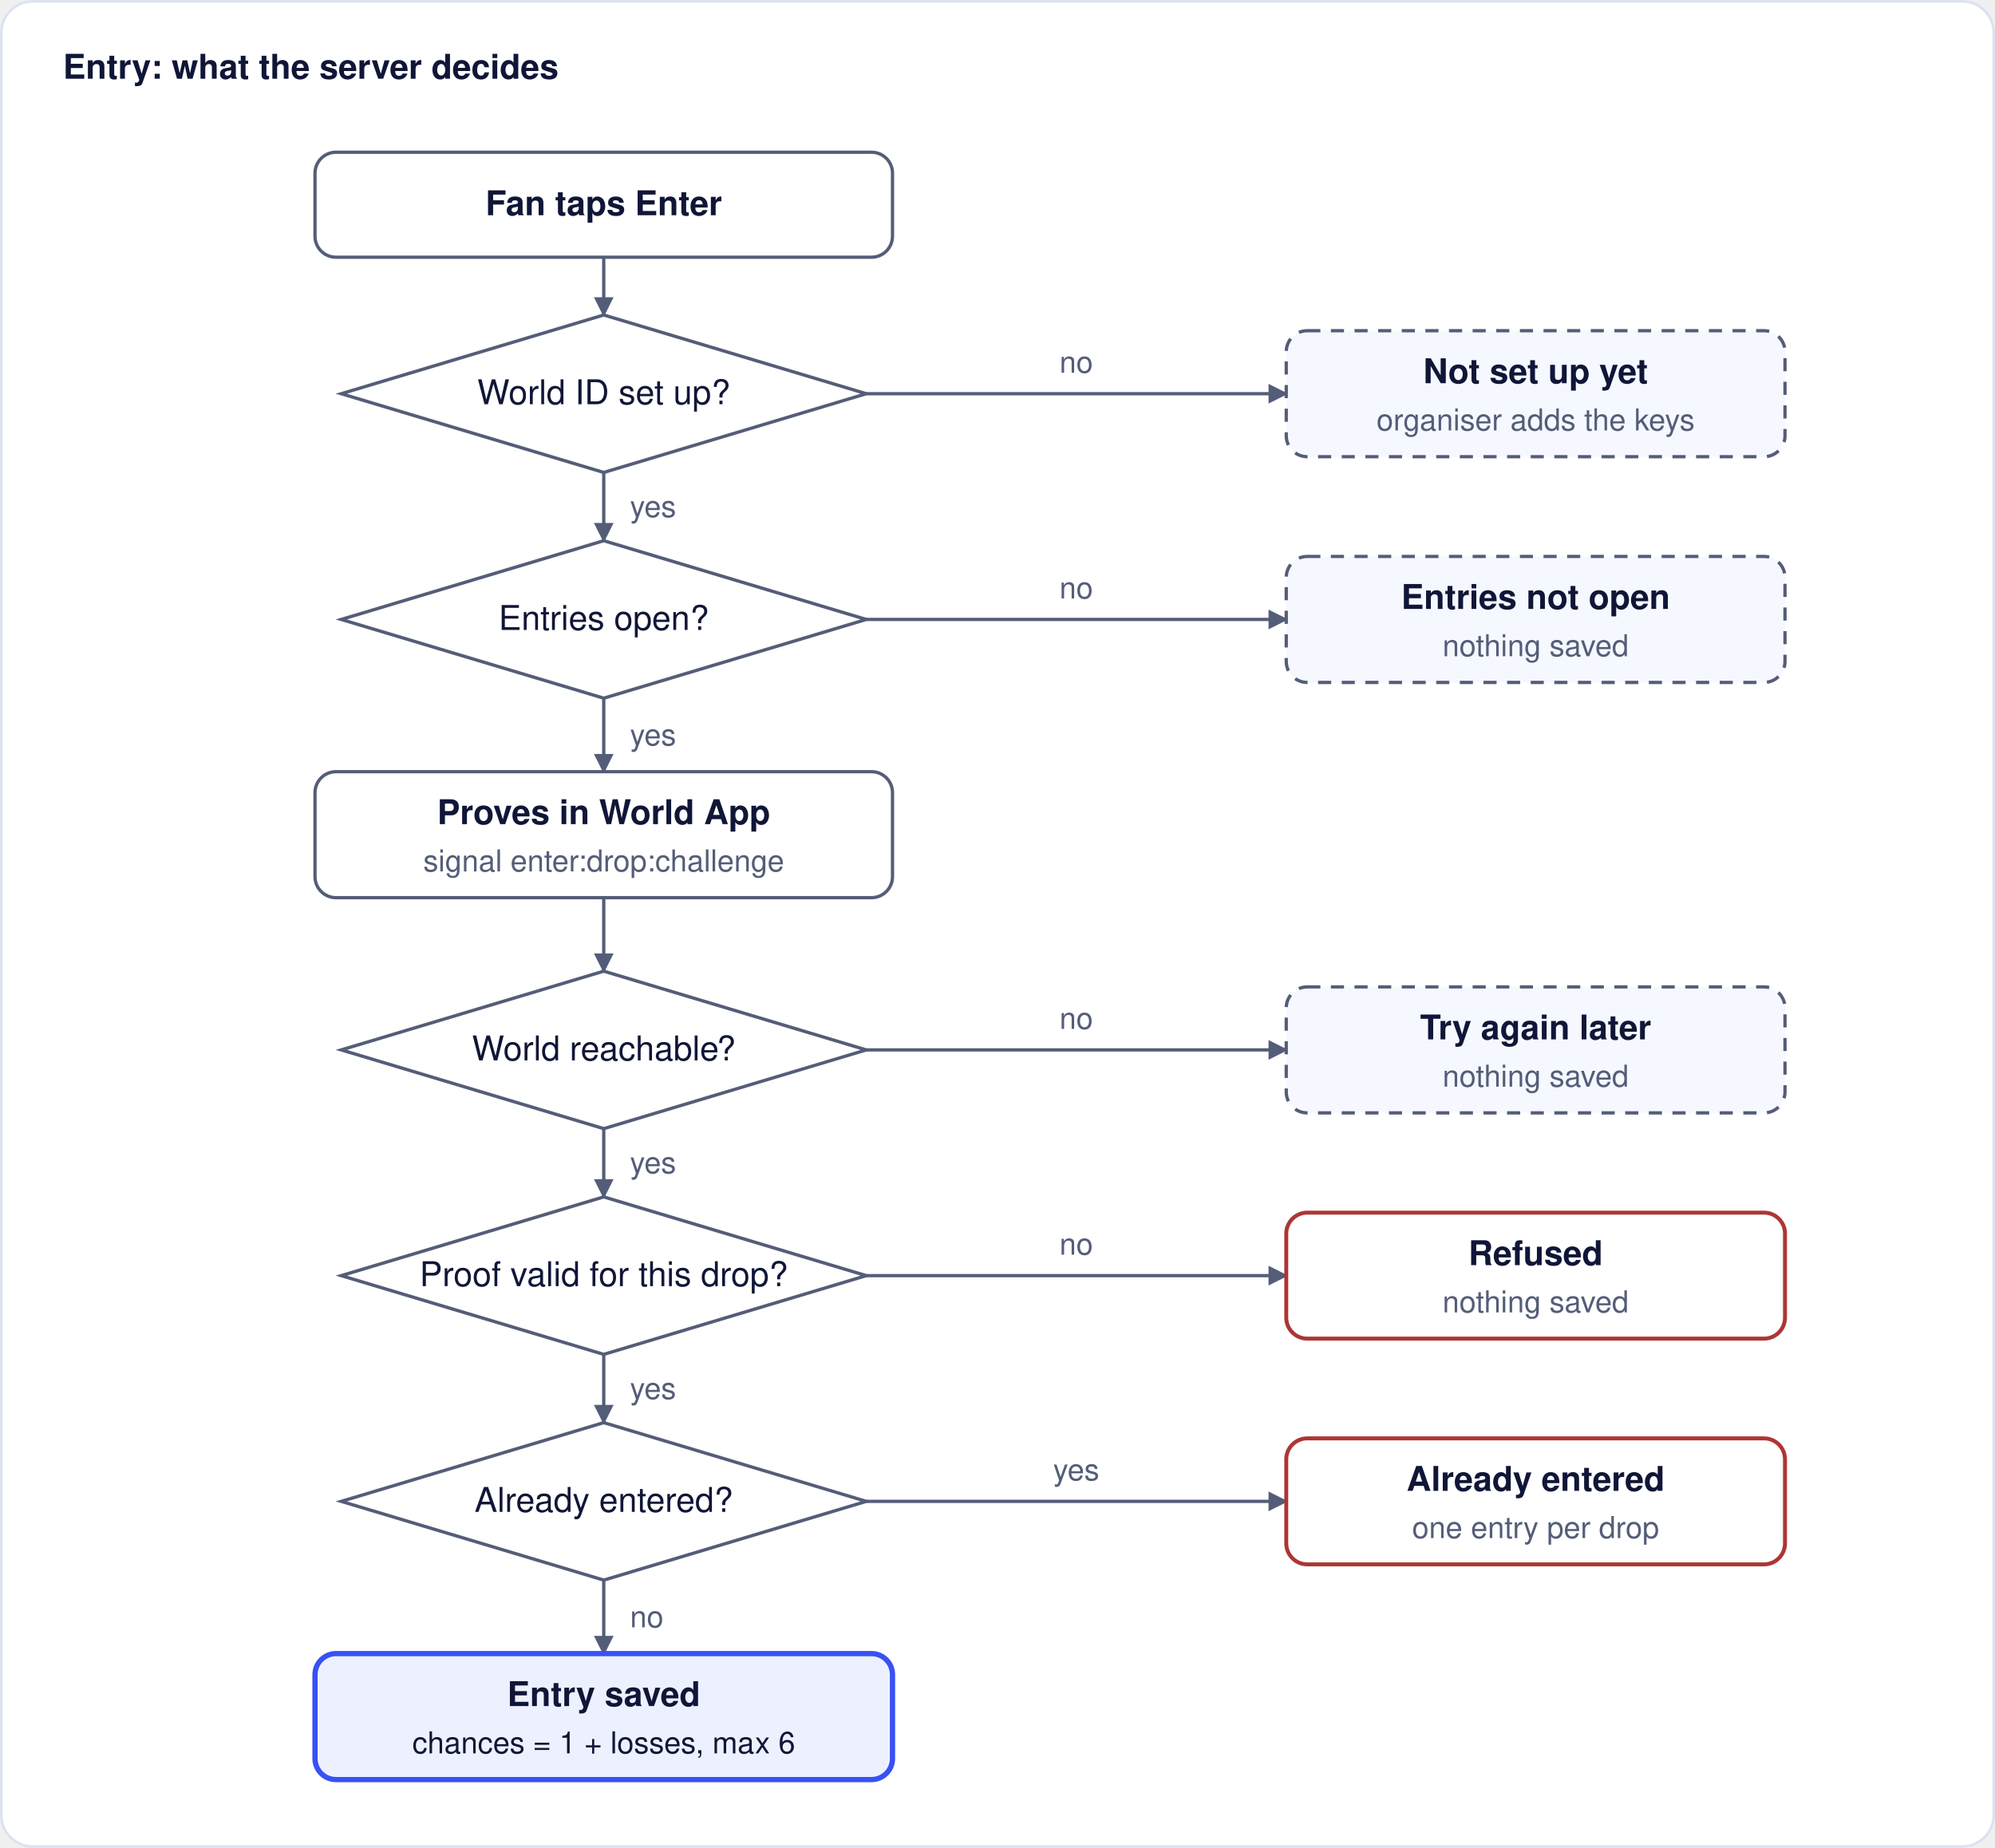
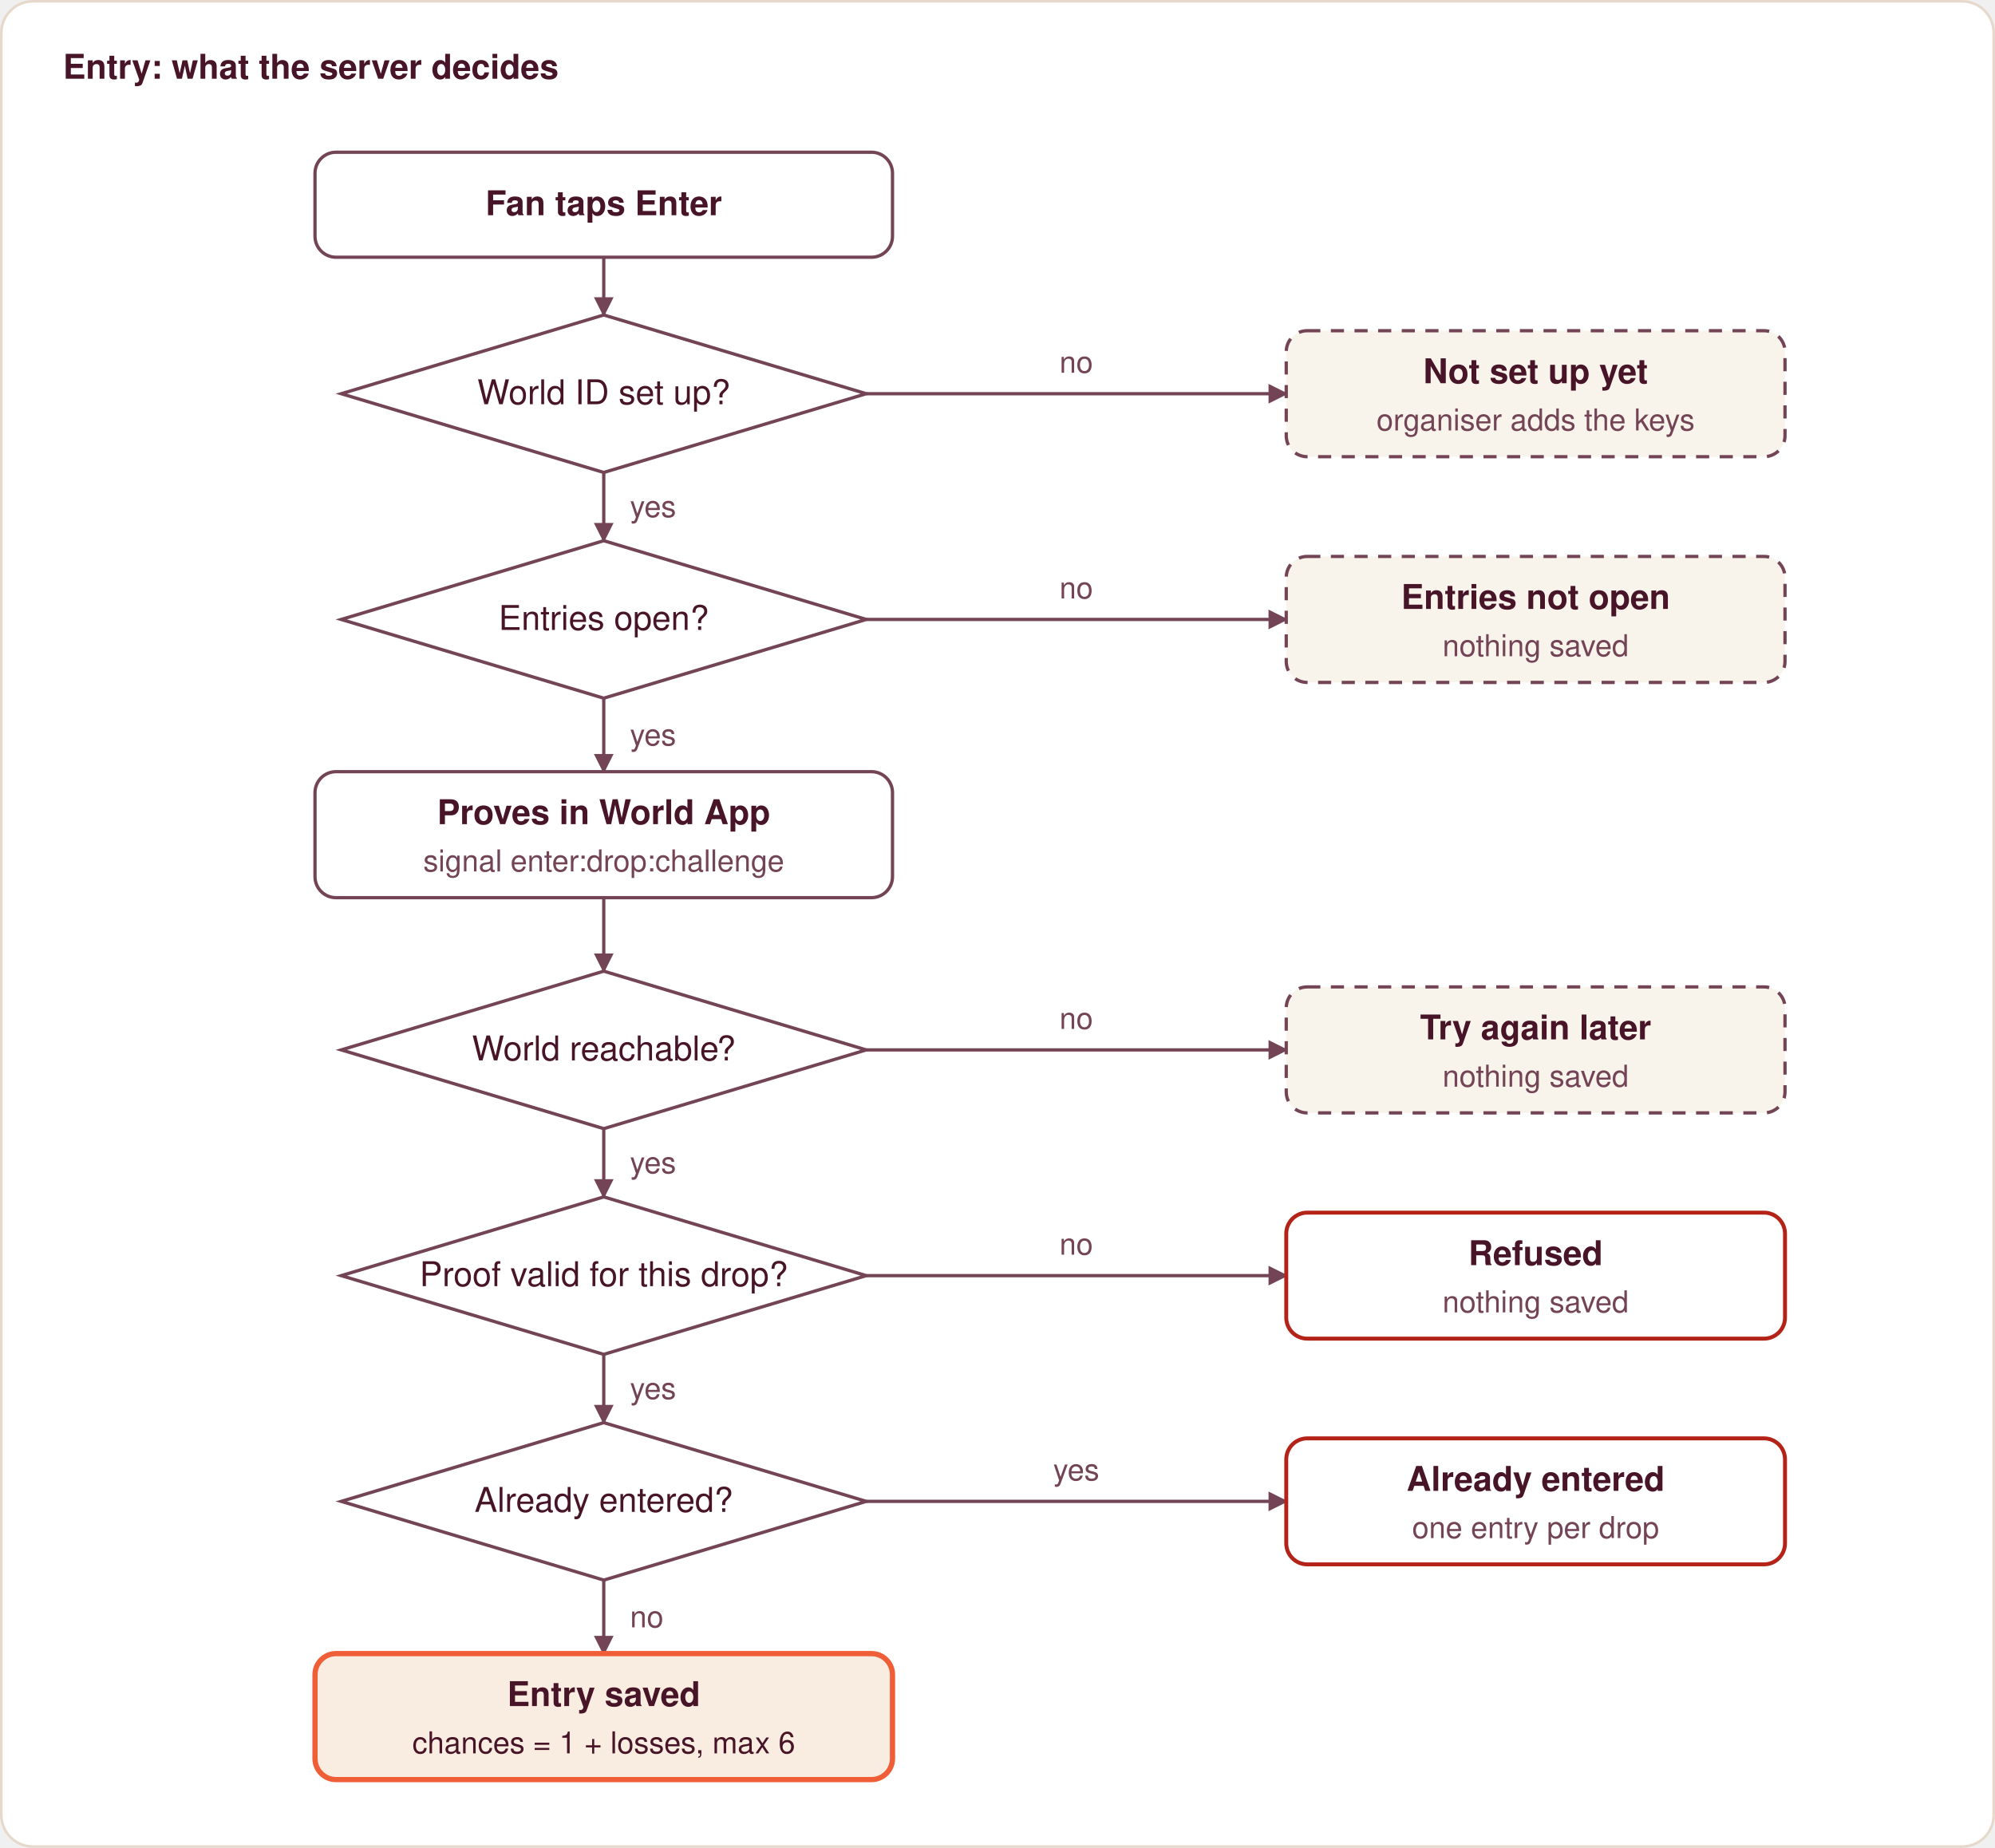
- <svg xmlns="http://www.w3.org/2000/svg" viewBox="0 0 760 704" width="760" height="704" role="img" font-size="13" font-family="Manrope, -apple-system, BlinkMacSystemFont, 'Segoe UI', Helvetica, Arial, sans-serif">
-   <rect x="0.5" y="0.5" width="759" height="703" rx="12" fill="#FFFFFF" stroke="#DCE2F1" />
+ <svg xmlns="http://www.w3.org/2000/svg" viewBox="0 0 760 704" width="760" height="704" role="img" font-size="13" font-family="Geist, -apple-system, BlinkMacSystemFont, 'Segoe UI', Helvetica, Arial, sans-serif">
+   <rect x="0.5" y="0.5" width="759" height="703" rx="12" fill="#FFFFFF" stroke="#E6D9CC" />
  <defs>
    <marker id="entry-arrow" viewBox="0 0 10 10" refX="9" refY="5" markerWidth="6" markerHeight="6" orient="auto-start-reverse">
-       <path d="M0 0L10 5L0 10z" fill="#545D78" />
+       <path d="M0 0L10 5L0 10z" fill="#734455" />
    </marker>
  </defs>
-   <text x="24" y="30" text-anchor="start" font-weight="600" fill="#101637">Entry: what the server decides</text>
-   <g fill="none" stroke="#545D78" stroke-width="1.25">
+   <text x="24" y="30" text-anchor="start" font-weight="600" fill="#481427">Entry: what the server decides</text>
+   <g fill="none" stroke="#734455" stroke-width="1.25">
    <path d="M230 98V120" marker-end="url(#entry-arrow)" />
    <path d="M230 180V206" marker-end="url(#entry-arrow)" />
    <path d="M230 266V294" marker-end="url(#entry-arrow)" />
    <path d="M230 342V370" marker-end="url(#entry-arrow)" />
    <path d="M230 430V456" marker-end="url(#entry-arrow)" />
    <path d="M230 516V542" marker-end="url(#entry-arrow)" />
    <path d="M230 602V630" marker-end="url(#entry-arrow)" />
    <path d="M330 150H490" marker-end="url(#entry-arrow)" />
    <path d="M330 236H490" marker-end="url(#entry-arrow)" />
    <path d="M330 400H490" marker-end="url(#entry-arrow)" />
    <path d="M330 486H490" marker-end="url(#entry-arrow)" />
    <path d="M330 572H490" marker-end="url(#entry-arrow)" />
  </g>
-   <rect x="120" y="58" width="220" height="40" rx="8" fill="#FFFFFF" stroke="#545D78" stroke-width="1.25" />
-   <text x="230" y="82" text-anchor="middle" font-weight="600" fill="#101637">Fan taps Enter</text>
-   <polygon points="130,150 230,120 330,150 230,180" fill="#FFFFFF" stroke="#545D78" stroke-width="1.25" />
-   <text x="230" y="154" text-anchor="middle" fill="#101637">World ID set up?</text>
-   <polygon points="130,236 230,206 330,236 230,266" fill="#FFFFFF" stroke="#545D78" stroke-width="1.25" />
-   <text x="230" y="240" text-anchor="middle" fill="#101637">Entries open?</text>
-   <polygon points="130,400 230,370 330,400 230,430" fill="#FFFFFF" stroke="#545D78" stroke-width="1.25" />
-   <text x="230" y="404" text-anchor="middle" fill="#101637">World reachable?</text>
-   <polygon points="130,486 230,456 330,486 230,516" fill="#FFFFFF" stroke="#545D78" stroke-width="1.25" />
-   <text x="230" y="490" text-anchor="middle" fill="#101637">Proof valid for this drop?</text>
-   <polygon points="130,572 230,542 330,572 230,602" fill="#FFFFFF" stroke="#545D78" stroke-width="1.25" />
-   <text x="230" y="576" text-anchor="middle" fill="#101637">Already entered?</text>
-   <rect x="120" y="294" width="220" height="48" rx="8" fill="#FFFFFF" stroke="#545D78" stroke-width="1.25" />
-   <text x="230" y="314" text-anchor="middle" font-weight="600" fill="#101637">Proves in World App</text>
-   <text x="230" y="332" text-anchor="middle" font-size="11.5" fill="#545D78">signal enter:drop:challenge</text>
-   <rect x="120" y="630" width="220" height="48" rx="8" fill="#EDF1FF" stroke="#3851F5" stroke-width="2" />
-   <text x="230" y="650" text-anchor="middle" font-weight="600" fill="#101637">Entry saved</text>
-   <text x="230" y="668" text-anchor="middle" font-size="11.5" fill="#101637">chances = 1 + losses, max 6</text>
-   <rect x="490" y="126" width="190" height="48" rx="8" fill="#F6F8FF" stroke="#545D78" stroke-width="1.25" stroke-dasharray="5 4" />
-   <text x="585" y="146" text-anchor="middle" font-weight="600" fill="#101637">Not set up yet</text>
-   <text x="585" y="164" text-anchor="middle" font-size="11.5" fill="#545D78">organiser adds the keys</text>
-   <text x="410" y="142" text-anchor="middle" font-size="11.5" fill="#545D78">no</text>
-   <rect x="490" y="212" width="190" height="48" rx="8" fill="#F6F8FF" stroke="#545D78" stroke-width="1.25" stroke-dasharray="5 4" />
-   <text x="585" y="232" text-anchor="middle" font-weight="600" fill="#101637">Entries not open</text>
-   <text x="585" y="250" text-anchor="middle" font-size="11.5" fill="#545D78">nothing saved</text>
-   <text x="410" y="228" text-anchor="middle" font-size="11.5" fill="#545D78">no</text>
-   <rect x="490" y="376" width="190" height="48" rx="8" fill="#F6F8FF" stroke="#545D78" stroke-width="1.25" stroke-dasharray="5 4" />
-   <text x="585" y="396" text-anchor="middle" font-weight="600" fill="#101637">Try again later</text>
-   <text x="585" y="414" text-anchor="middle" font-size="11.5" fill="#545D78">nothing saved</text>
-   <text x="410" y="392" text-anchor="middle" font-size="11.5" fill="#545D78">no</text>
-   <rect x="490" y="462" width="190" height="48" rx="8" fill="#FFFFFF" stroke="#AD3535" stroke-width="1.5" />
-   <text x="585" y="482" text-anchor="middle" font-weight="600" fill="#101637">Refused</text>
-   <text x="585" y="500" text-anchor="middle" font-size="11.5" fill="#545D78">nothing saved</text>
-   <text x="410" y="478" text-anchor="middle" font-size="11.5" fill="#545D78">no</text>
-   <rect x="490" y="548" width="190" height="48" rx="8" fill="#FFFFFF" stroke="#AD3535" stroke-width="1.5" />
-   <text x="585" y="568" text-anchor="middle" font-weight="600" fill="#101637">Already entered</text>
-   <text x="585" y="586" text-anchor="middle" font-size="11.5" fill="#545D78">one entry per drop</text>
-   <text x="410" y="564" text-anchor="middle" font-size="11.5" fill="#545D78">yes</text>
-   <text x="240" y="197" text-anchor="start" font-size="11.5" fill="#545D78">yes</text>
-   <text x="240" y="284" text-anchor="start" font-size="11.5" fill="#545D78">yes</text>
-   <text x="240" y="447" text-anchor="start" font-size="11.5" fill="#545D78">yes</text>
-   <text x="240" y="533" text-anchor="start" font-size="11.5" fill="#545D78">yes</text>
-   <text x="240" y="620" text-anchor="start" font-size="11.5" fill="#545D78">no</text>
+   <rect x="120" y="58" width="220" height="40" rx="8" fill="#FFFFFF" stroke="#734455" stroke-width="1.25" />
+   <text x="230" y="82" text-anchor="middle" font-weight="600" fill="#481427">Fan taps Enter</text>
+   <polygon points="130,150 230,120 330,150 230,180" fill="#FFFFFF" stroke="#734455" stroke-width="1.25" />
+   <text x="230" y="154" text-anchor="middle" fill="#481427">World ID set up?</text>
+   <polygon points="130,236 230,206 330,236 230,266" fill="#FFFFFF" stroke="#734455" stroke-width="1.25" />
+   <text x="230" y="240" text-anchor="middle" fill="#481427">Entries open?</text>
+   <polygon points="130,400 230,370 330,400 230,430" fill="#FFFFFF" stroke="#734455" stroke-width="1.25" />
+   <text x="230" y="404" text-anchor="middle" fill="#481427">World reachable?</text>
+   <polygon points="130,486 230,456 330,486 230,516" fill="#FFFFFF" stroke="#734455" stroke-width="1.25" />
+   <text x="230" y="490" text-anchor="middle" fill="#481427">Proof valid for this drop?</text>
+   <polygon points="130,572 230,542 330,572 230,602" fill="#FFFFFF" stroke="#734455" stroke-width="1.25" />
+   <text x="230" y="576" text-anchor="middle" fill="#481427">Already entered?</text>
+   <rect x="120" y="294" width="220" height="48" rx="8" fill="#FFFFFF" stroke="#734455" stroke-width="1.25" />
+   <text x="230" y="314" text-anchor="middle" font-weight="600" fill="#481427">Proves in World App</text>
+   <text x="230" y="332" text-anchor="middle" font-size="11.5" fill="#734455">signal enter:drop:challenge</text>
+   <rect x="120" y="630" width="220" height="48" rx="8" fill="#F9EDE2" stroke="#EF5E36" stroke-width="2" />
+   <text x="230" y="650" text-anchor="middle" font-weight="600" fill="#481427">Entry saved</text>
+   <text x="230" y="668" text-anchor="middle" font-size="11.5" fill="#481427">chances = 1 + losses, max 6</text>
+   <rect x="490" y="126" width="190" height="48" rx="8" fill="#F8F3EB" stroke="#734455" stroke-width="1.25" stroke-dasharray="5 4" />
+   <text x="585" y="146" text-anchor="middle" font-weight="600" fill="#481427">Not set up yet</text>
+   <text x="585" y="164" text-anchor="middle" font-size="11.5" fill="#734455">organiser adds the keys</text>
+   <text x="410" y="142" text-anchor="middle" font-size="11.5" fill="#734455">no</text>
+   <rect x="490" y="212" width="190" height="48" rx="8" fill="#F8F3EB" stroke="#734455" stroke-width="1.25" stroke-dasharray="5 4" />
+   <text x="585" y="232" text-anchor="middle" font-weight="600" fill="#481427">Entries not open</text>
+   <text x="585" y="250" text-anchor="middle" font-size="11.5" fill="#734455">nothing saved</text>
+   <text x="410" y="228" text-anchor="middle" font-size="11.5" fill="#734455">no</text>
+   <rect x="490" y="376" width="190" height="48" rx="8" fill="#F8F3EB" stroke="#734455" stroke-width="1.25" stroke-dasharray="5 4" />
+   <text x="585" y="396" text-anchor="middle" font-weight="600" fill="#481427">Try again later</text>
+   <text x="585" y="414" text-anchor="middle" font-size="11.5" fill="#734455">nothing saved</text>
+   <text x="410" y="392" text-anchor="middle" font-size="11.5" fill="#734455">no</text>
+   <rect x="490" y="462" width="190" height="48" rx="8" fill="#FFFFFF" stroke="#B42318" stroke-width="1.5" />
+   <text x="585" y="482" text-anchor="middle" font-weight="600" fill="#481427">Refused</text>
+   <text x="585" y="500" text-anchor="middle" font-size="11.5" fill="#734455">nothing saved</text>
+   <text x="410" y="478" text-anchor="middle" font-size="11.5" fill="#734455">no</text>
+   <rect x="490" y="548" width="190" height="48" rx="8" fill="#FFFFFF" stroke="#B42318" stroke-width="1.5" />
+   <text x="585" y="568" text-anchor="middle" font-weight="600" fill="#481427">Already entered</text>
+   <text x="585" y="586" text-anchor="middle" font-size="11.5" fill="#734455">one entry per drop</text>
+   <text x="410" y="564" text-anchor="middle" font-size="11.5" fill="#734455">yes</text>
+   <text x="240" y="197" text-anchor="start" font-size="11.5" fill="#734455">yes</text>
+   <text x="240" y="284" text-anchor="start" font-size="11.5" fill="#734455">yes</text>
+   <text x="240" y="447" text-anchor="start" font-size="11.5" fill="#734455">yes</text>
+   <text x="240" y="533" text-anchor="start" font-size="11.5" fill="#734455">yes</text>
+   <text x="240" y="620" text-anchor="start" font-size="11.5" fill="#734455">no</text>
</svg>
